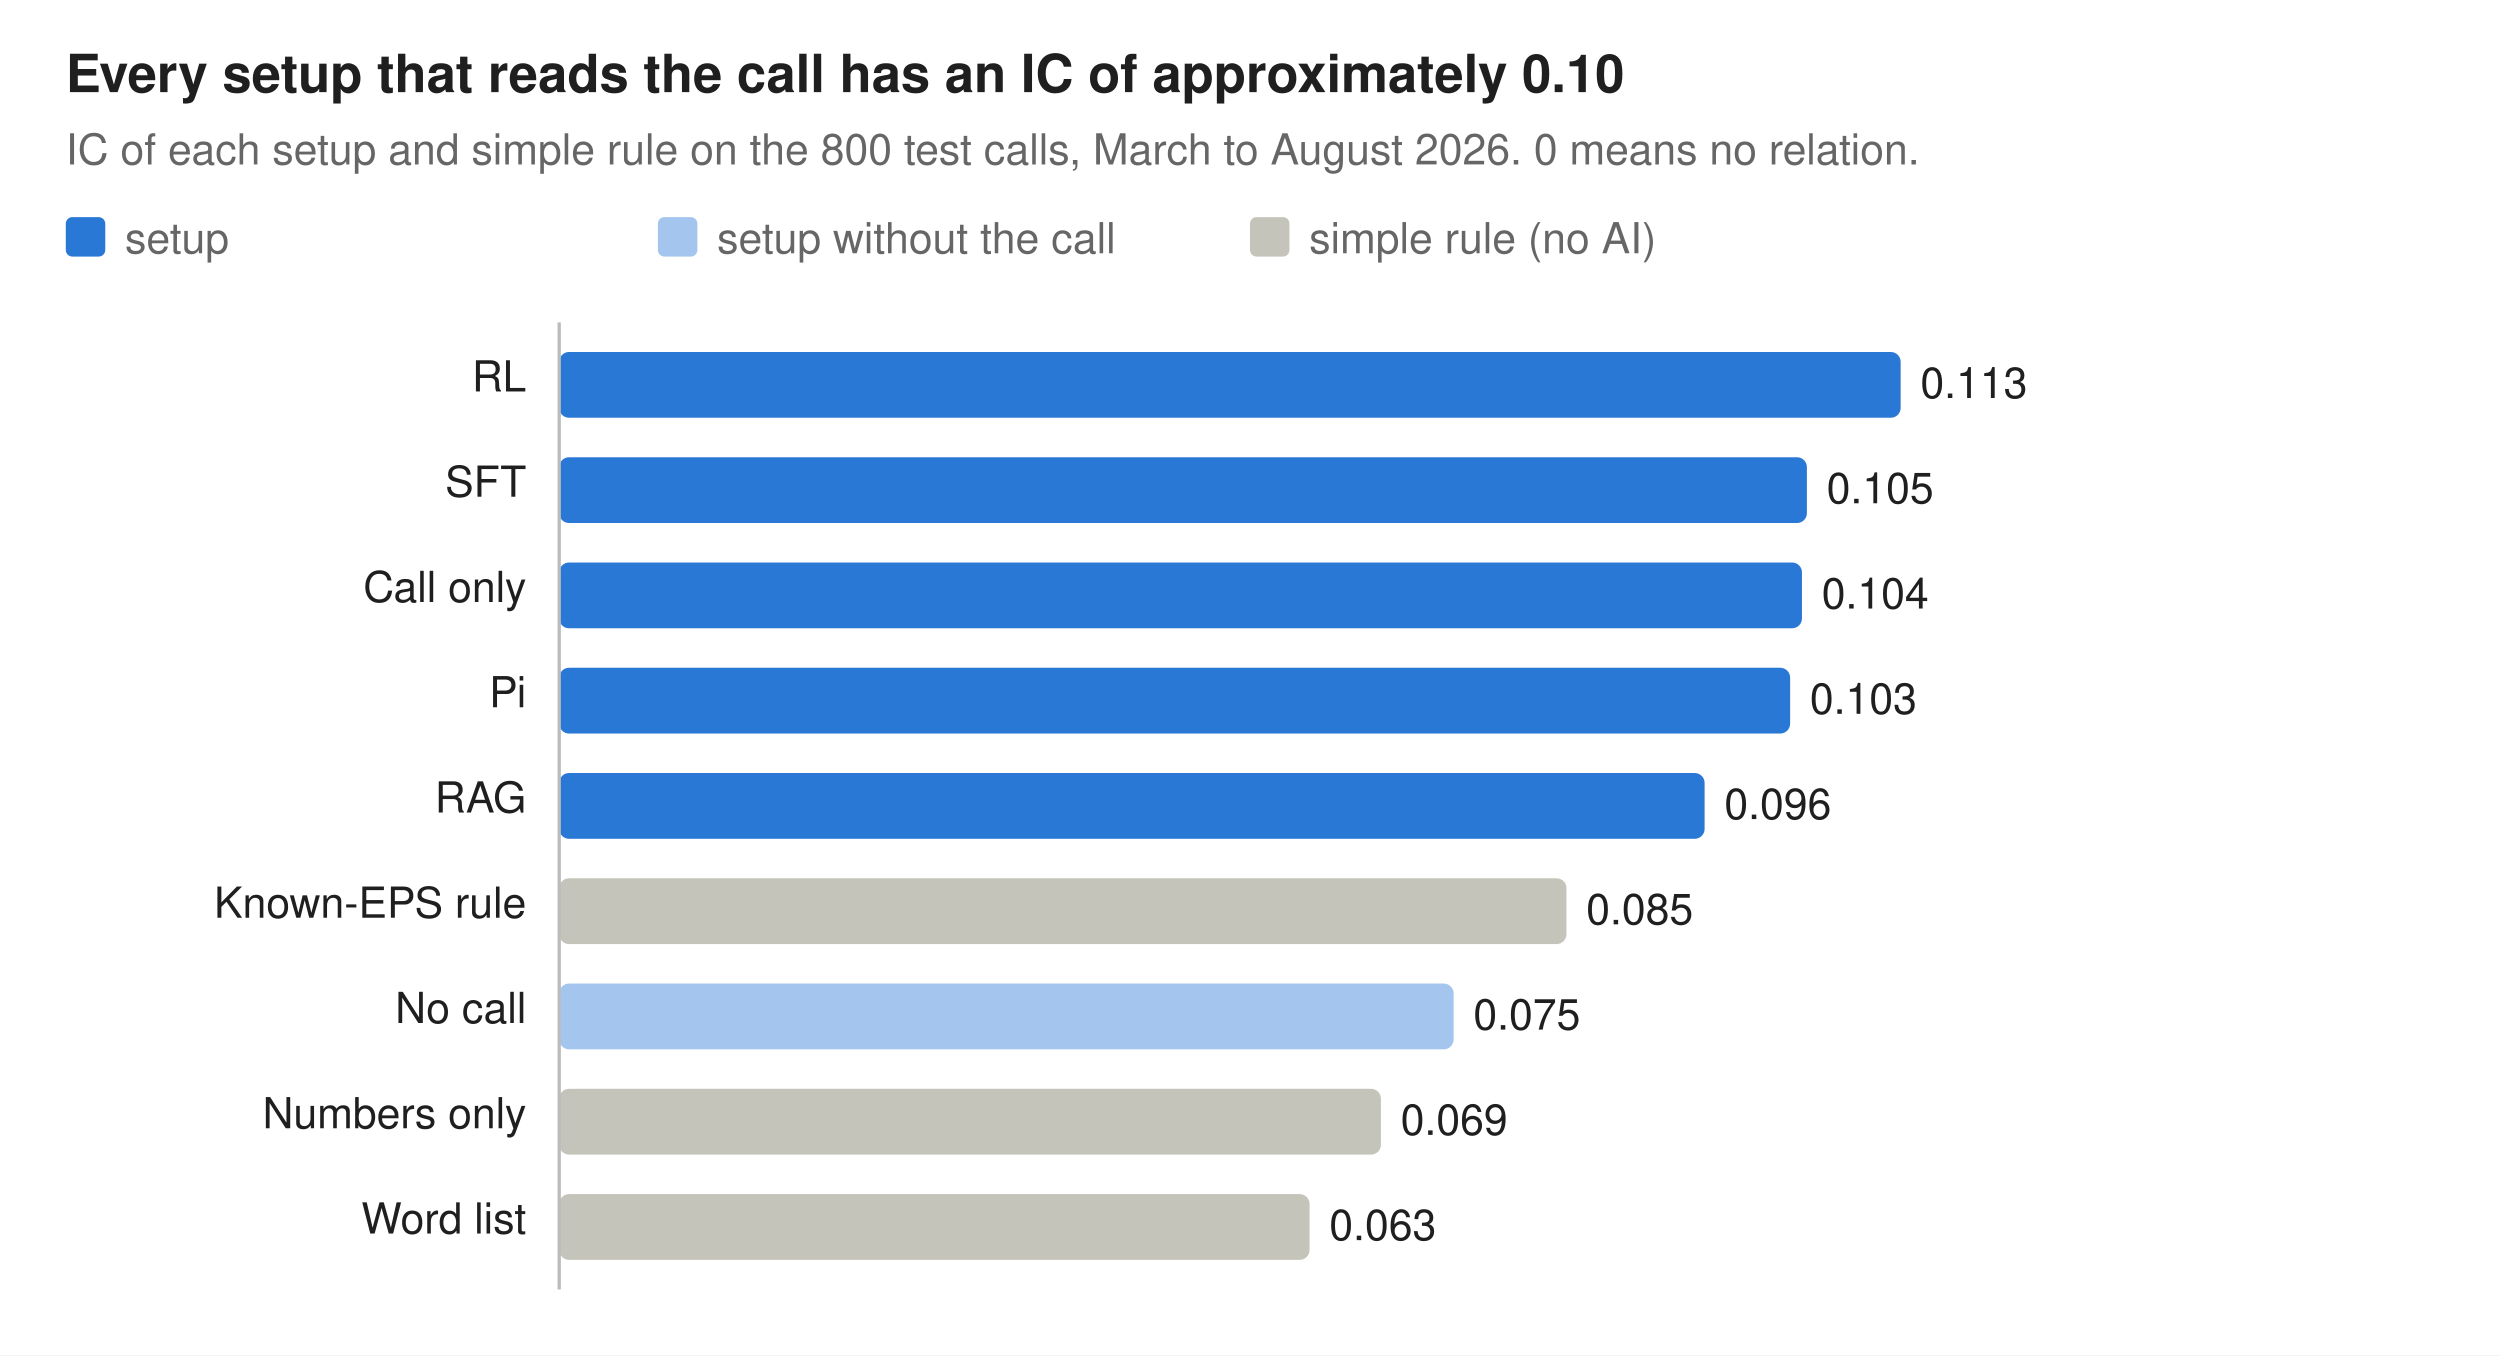
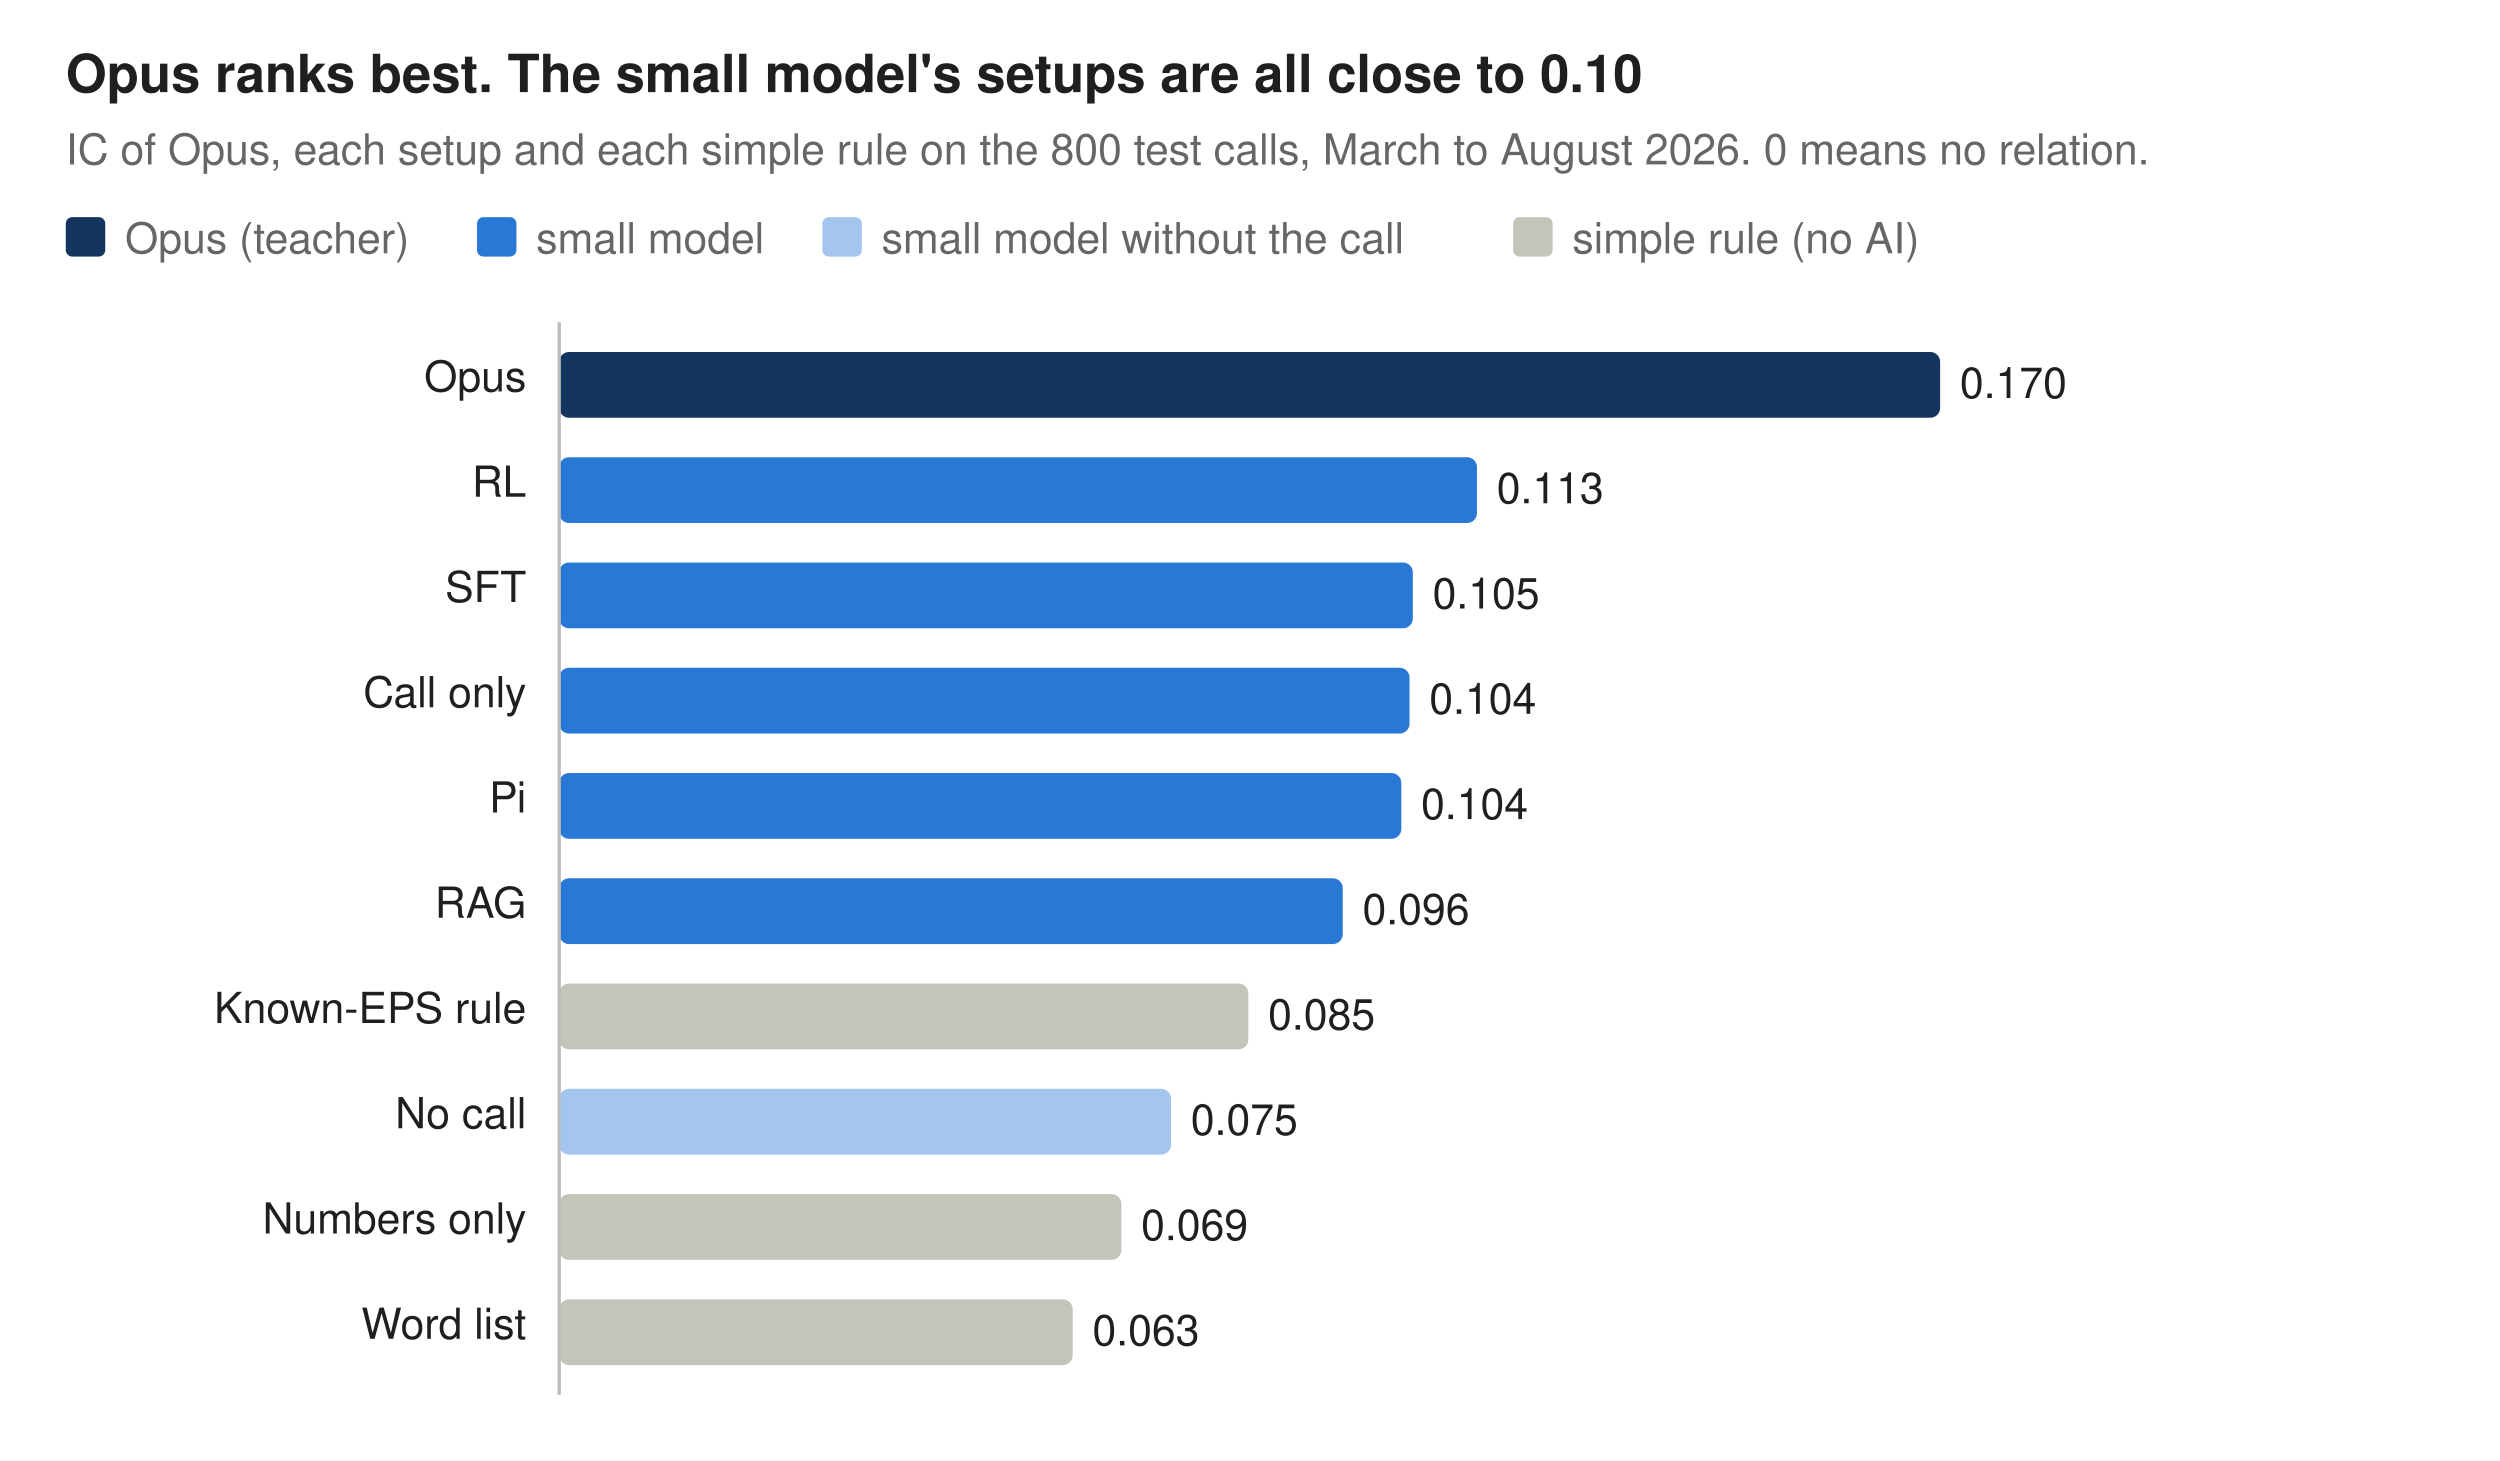
- <svg xmlns="http://www.w3.org/2000/svg" viewBox="0 0 760 412" width="760" height="412" font-family="-apple-system, Helvetica, Arial, sans-serif">
-   <rect width="760" height="412" fill="white" />
-   <text x="20.0" y="28.0" font-size="16" fill="#1f1f1f" text-anchor="start" font-weight="600">Every setup that reads the call has an IC of approximately 0.10</text>
-   <text x="20.0" y="50.0" font-size="13" fill="#666666" text-anchor="start" font-weight="normal">IC of each setup and simple rule on the 800 test calls, March to August 2026. 0 means no relation.</text>
-   <rect x="20" y="66" width="12" height="12" rx="2" fill="#2a78d6" />
-   <text x="38.0" y="77.0" font-size="13" fill="#666666" text-anchor="start" font-weight="normal">setup</text>
-   <rect x="200" y="66" width="12" height="12" rx="2" fill="#a3c5ee" />
-   <text x="218.0" y="77.0" font-size="13" fill="#666666" text-anchor="start" font-weight="normal">setup without the call</text>
-   <rect x="380" y="66" width="12" height="12" rx="2" fill="#c4c4bb" />
-   <text x="398.0" y="77.0" font-size="13" fill="#666666" text-anchor="start" font-weight="normal">simple rule (no AI)</text>
-   <text x="160.0" y="119.0" font-size="13" fill="#1f1f1f" text-anchor="end" font-weight="normal">RL</text>
-   <rect x="170" y="107" width="407.8" height="20" rx="3" fill="#2a78d6" />
-   <text x="583.8" y="121.0" font-size="13" fill="#1f1f1f" text-anchor="start" font-weight="normal">0.113</text>
-   <text x="160.0" y="151.0" font-size="13" fill="#1f1f1f" text-anchor="end" font-weight="normal">SFT</text>
-   <rect x="170" y="139" width="379.3" height="20" rx="3" fill="#2a78d6" />
-   <text x="555.3" y="153.0" font-size="13" fill="#1f1f1f" text-anchor="start" font-weight="normal">0.105</text>
-   <text x="160.0" y="183.0" font-size="13" fill="#1f1f1f" text-anchor="end" font-weight="normal">Call only</text>
-   <rect x="170" y="171" width="377.8" height="20" rx="3" fill="#2a78d6" />
-   <text x="553.8" y="185.0" font-size="13" fill="#1f1f1f" text-anchor="start" font-weight="normal">0.104</text>
-   <text x="160.0" y="215.0" font-size="13" fill="#1f1f1f" text-anchor="end" font-weight="normal">Pi</text>
-   <rect x="170" y="203" width="374.2" height="20" rx="3" fill="#2a78d6" />
-   <text x="550.2" y="217.0" font-size="13" fill="#1f1f1f" text-anchor="start" font-weight="normal">0.103</text>
-   <text x="160.0" y="247.0" font-size="13" fill="#1f1f1f" text-anchor="end" font-weight="normal">RAG</text>
-   <rect x="170" y="235" width="348.2" height="20" rx="3" fill="#2a78d6" />
-   <text x="524.2" y="249.0" font-size="13" fill="#1f1f1f" text-anchor="start" font-weight="normal">0.096</text>
-   <text x="160.0" y="279.0" font-size="13" fill="#1f1f1f" text-anchor="end" font-weight="normal">Known-EPS rule</text>
-   <rect x="170" y="267" width="306.2" height="20" rx="3" fill="#c4c4bb" />
-   <text x="482.2" y="281.0" font-size="13" fill="#1f1f1f" text-anchor="start" font-weight="normal">0.085</text>
-   <text x="160.0" y="311.0" font-size="13" fill="#1f1f1f" text-anchor="end" font-weight="normal">No call</text>
-   <rect x="170" y="299" width="271.9" height="20" rx="3" fill="#a3c5ee" />
-   <text x="447.9" y="313.0" font-size="13" fill="#1f1f1f" text-anchor="start" font-weight="normal">0.075</text>
-   <text x="160.0" y="343.0" font-size="13" fill="#1f1f1f" text-anchor="end" font-weight="normal">Numbers only</text>
-   <rect x="170" y="331" width="249.8" height="20" rx="3" fill="#c4c4bb" />
-   <text x="425.8" y="345.0" font-size="13" fill="#1f1f1f" text-anchor="start" font-weight="normal">0.069</text>
-   <text x="160.0" y="375.0" font-size="13" fill="#1f1f1f" text-anchor="end" font-weight="normal">Word list</text>
-   <rect x="170" y="363" width="228.1" height="20" rx="3" fill="#c4c4bb" />
-   <text x="404.1" y="377.0" font-size="13" fill="#1f1f1f" text-anchor="start" font-weight="normal">0.063</text>
-   <line x1="170" x2="170" y1="98" y2="392" stroke="#bbbbbb" />
+ <svg xmlns="http://www.w3.org/2000/svg" viewBox="0 0 760 444" width="760" height="444" font-family="-apple-system, Helvetica, Arial, sans-serif">
+   <rect width="760" height="444" fill="white" />
+   <text x="20.0" y="28.0" font-size="16" fill="#1f1f1f" text-anchor="start" font-weight="600">Opus ranks best. The small model's setups are all close to 0.10</text>
+   <text x="20.0" y="50.0" font-size="13" fill="#666666" text-anchor="start" font-weight="normal">IC of Opus, each setup and each simple rule on the 800 test calls, March to August 2026. 0 means no relation.</text>
+   <rect x="20" y="66" width="12" height="12" rx="2" fill="#14365e" />
+   <text x="38.0" y="77.0" font-size="13" fill="#666666" text-anchor="start" font-weight="normal">Opus (teacher)</text>
+   <rect x="145" y="66" width="12" height="12" rx="2" fill="#2a78d6" />
+   <text x="163.0" y="77.0" font-size="13" fill="#666666" text-anchor="start" font-weight="normal">small model</text>
+   <rect x="250" y="66" width="12" height="12" rx="2" fill="#a3c5ee" />
+   <text x="268.0" y="77.0" font-size="13" fill="#666666" text-anchor="start" font-weight="normal">small model without the call</text>
+   <rect x="460" y="66" width="12" height="12" rx="2" fill="#c4c4bb" />
+   <text x="478.0" y="77.0" font-size="13" fill="#666666" text-anchor="start" font-weight="normal">simple rule (no AI)</text>
+   <text x="160.0" y="119.0" font-size="13" fill="#1f1f1f" text-anchor="end" font-weight="normal">Opus</text>
+   <rect x="170" y="107" width="419.8" height="20" rx="3" fill="#14365e" />
+   <text x="595.8" y="121.0" font-size="13" fill="#1f1f1f" text-anchor="start" font-weight="normal">0.170</text>
+   <text x="160.0" y="151.0" font-size="13" fill="#1f1f1f" text-anchor="end" font-weight="normal">RL</text>
+   <rect x="170" y="139" width="279.0" height="20" rx="3" fill="#2a78d6" />
+   <text x="455.0" y="153.0" font-size="13" fill="#1f1f1f" text-anchor="start" font-weight="normal">0.113</text>
+   <text x="160.0" y="183.0" font-size="13" fill="#1f1f1f" text-anchor="end" font-weight="normal">SFT</text>
+   <rect x="170" y="171" width="259.5" height="20" rx="3" fill="#2a78d6" />
+   <text x="435.5" y="185.0" font-size="13" fill="#1f1f1f" text-anchor="start" font-weight="normal">0.105</text>
+   <text x="160.0" y="215.0" font-size="13" fill="#1f1f1f" text-anchor="end" font-weight="normal">Call only</text>
+   <rect x="170" y="203" width="258.5" height="20" rx="3" fill="#2a78d6" />
+   <text x="434.5" y="217.0" font-size="13" fill="#1f1f1f" text-anchor="start" font-weight="normal">0.104</text>
+   <text x="160.0" y="247.0" font-size="13" fill="#1f1f1f" text-anchor="end" font-weight="normal">Pi</text>
+   <rect x="170" y="235" width="256.0" height="20" rx="3" fill="#2a78d6" />
+   <text x="432.0" y="249.0" font-size="13" fill="#1f1f1f" text-anchor="start" font-weight="normal">0.104</text>
+   <text x="160.0" y="279.0" font-size="13" fill="#1f1f1f" text-anchor="end" font-weight="normal">RAG</text>
+   <rect x="170" y="267" width="238.2" height="20" rx="3" fill="#2a78d6" />
+   <text x="414.2" y="281.0" font-size="13" fill="#1f1f1f" text-anchor="start" font-weight="normal">0.096</text>
+   <text x="160.0" y="311.0" font-size="13" fill="#1f1f1f" text-anchor="end" font-weight="normal">Known-EPS rule</text>
+   <rect x="170" y="299" width="209.5" height="20" rx="3" fill="#c4c4bb" />
+   <text x="385.5" y="313.0" font-size="13" fill="#1f1f1f" text-anchor="start" font-weight="normal">0.085</text>
+   <text x="160.0" y="343.0" font-size="13" fill="#1f1f1f" text-anchor="end" font-weight="normal">No call</text>
+   <rect x="170" y="331" width="186.0" height="20" rx="3" fill="#a3c5ee" />
+   <text x="362.0" y="345.0" font-size="13" fill="#1f1f1f" text-anchor="start" font-weight="normal">0.075</text>
+   <text x="160.0" y="375.0" font-size="13" fill="#1f1f1f" text-anchor="end" font-weight="normal">Numbers only</text>
+   <rect x="170" y="363" width="170.9" height="20" rx="3" fill="#c4c4bb" />
+   <text x="346.9" y="377.0" font-size="13" fill="#1f1f1f" text-anchor="start" font-weight="normal">0.069</text>
+   <text x="160.0" y="407.0" font-size="13" fill="#1f1f1f" text-anchor="end" font-weight="normal">Word list</text>
+   <rect x="170" y="395" width="156.1" height="20" rx="3" fill="#c4c4bb" />
+   <text x="332.1" y="409.0" font-size="13" fill="#1f1f1f" text-anchor="start" font-weight="normal">0.063</text>
+   <line x1="170" x2="170" y1="98" y2="424" stroke="#bbbbbb" />
</svg>
